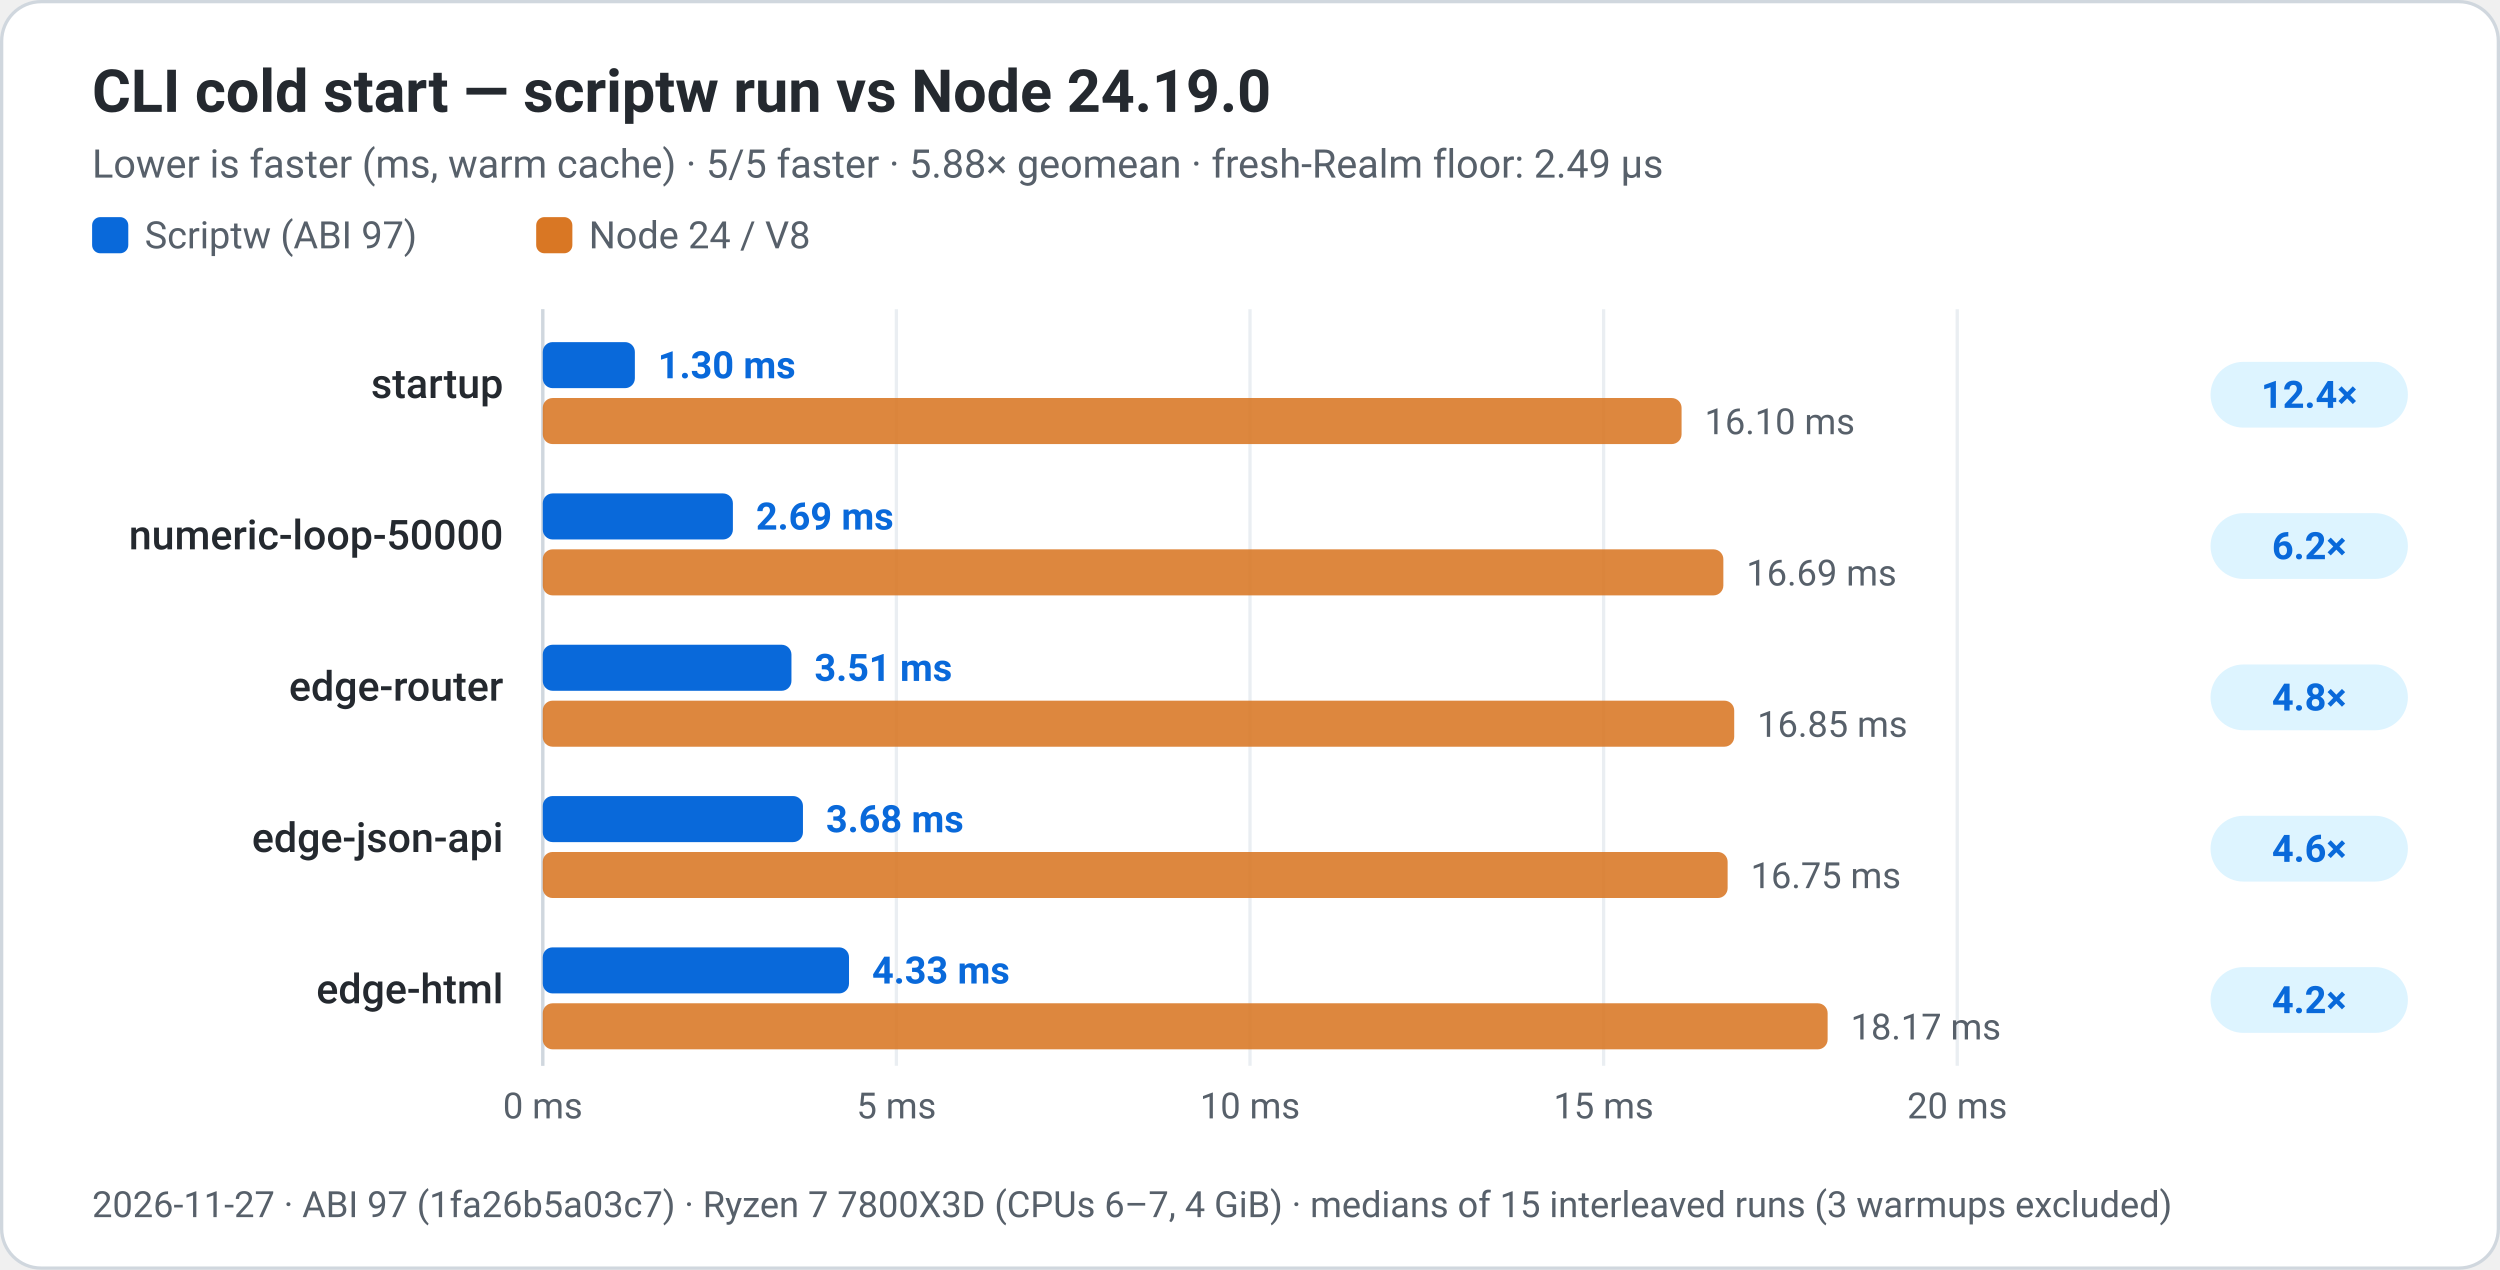
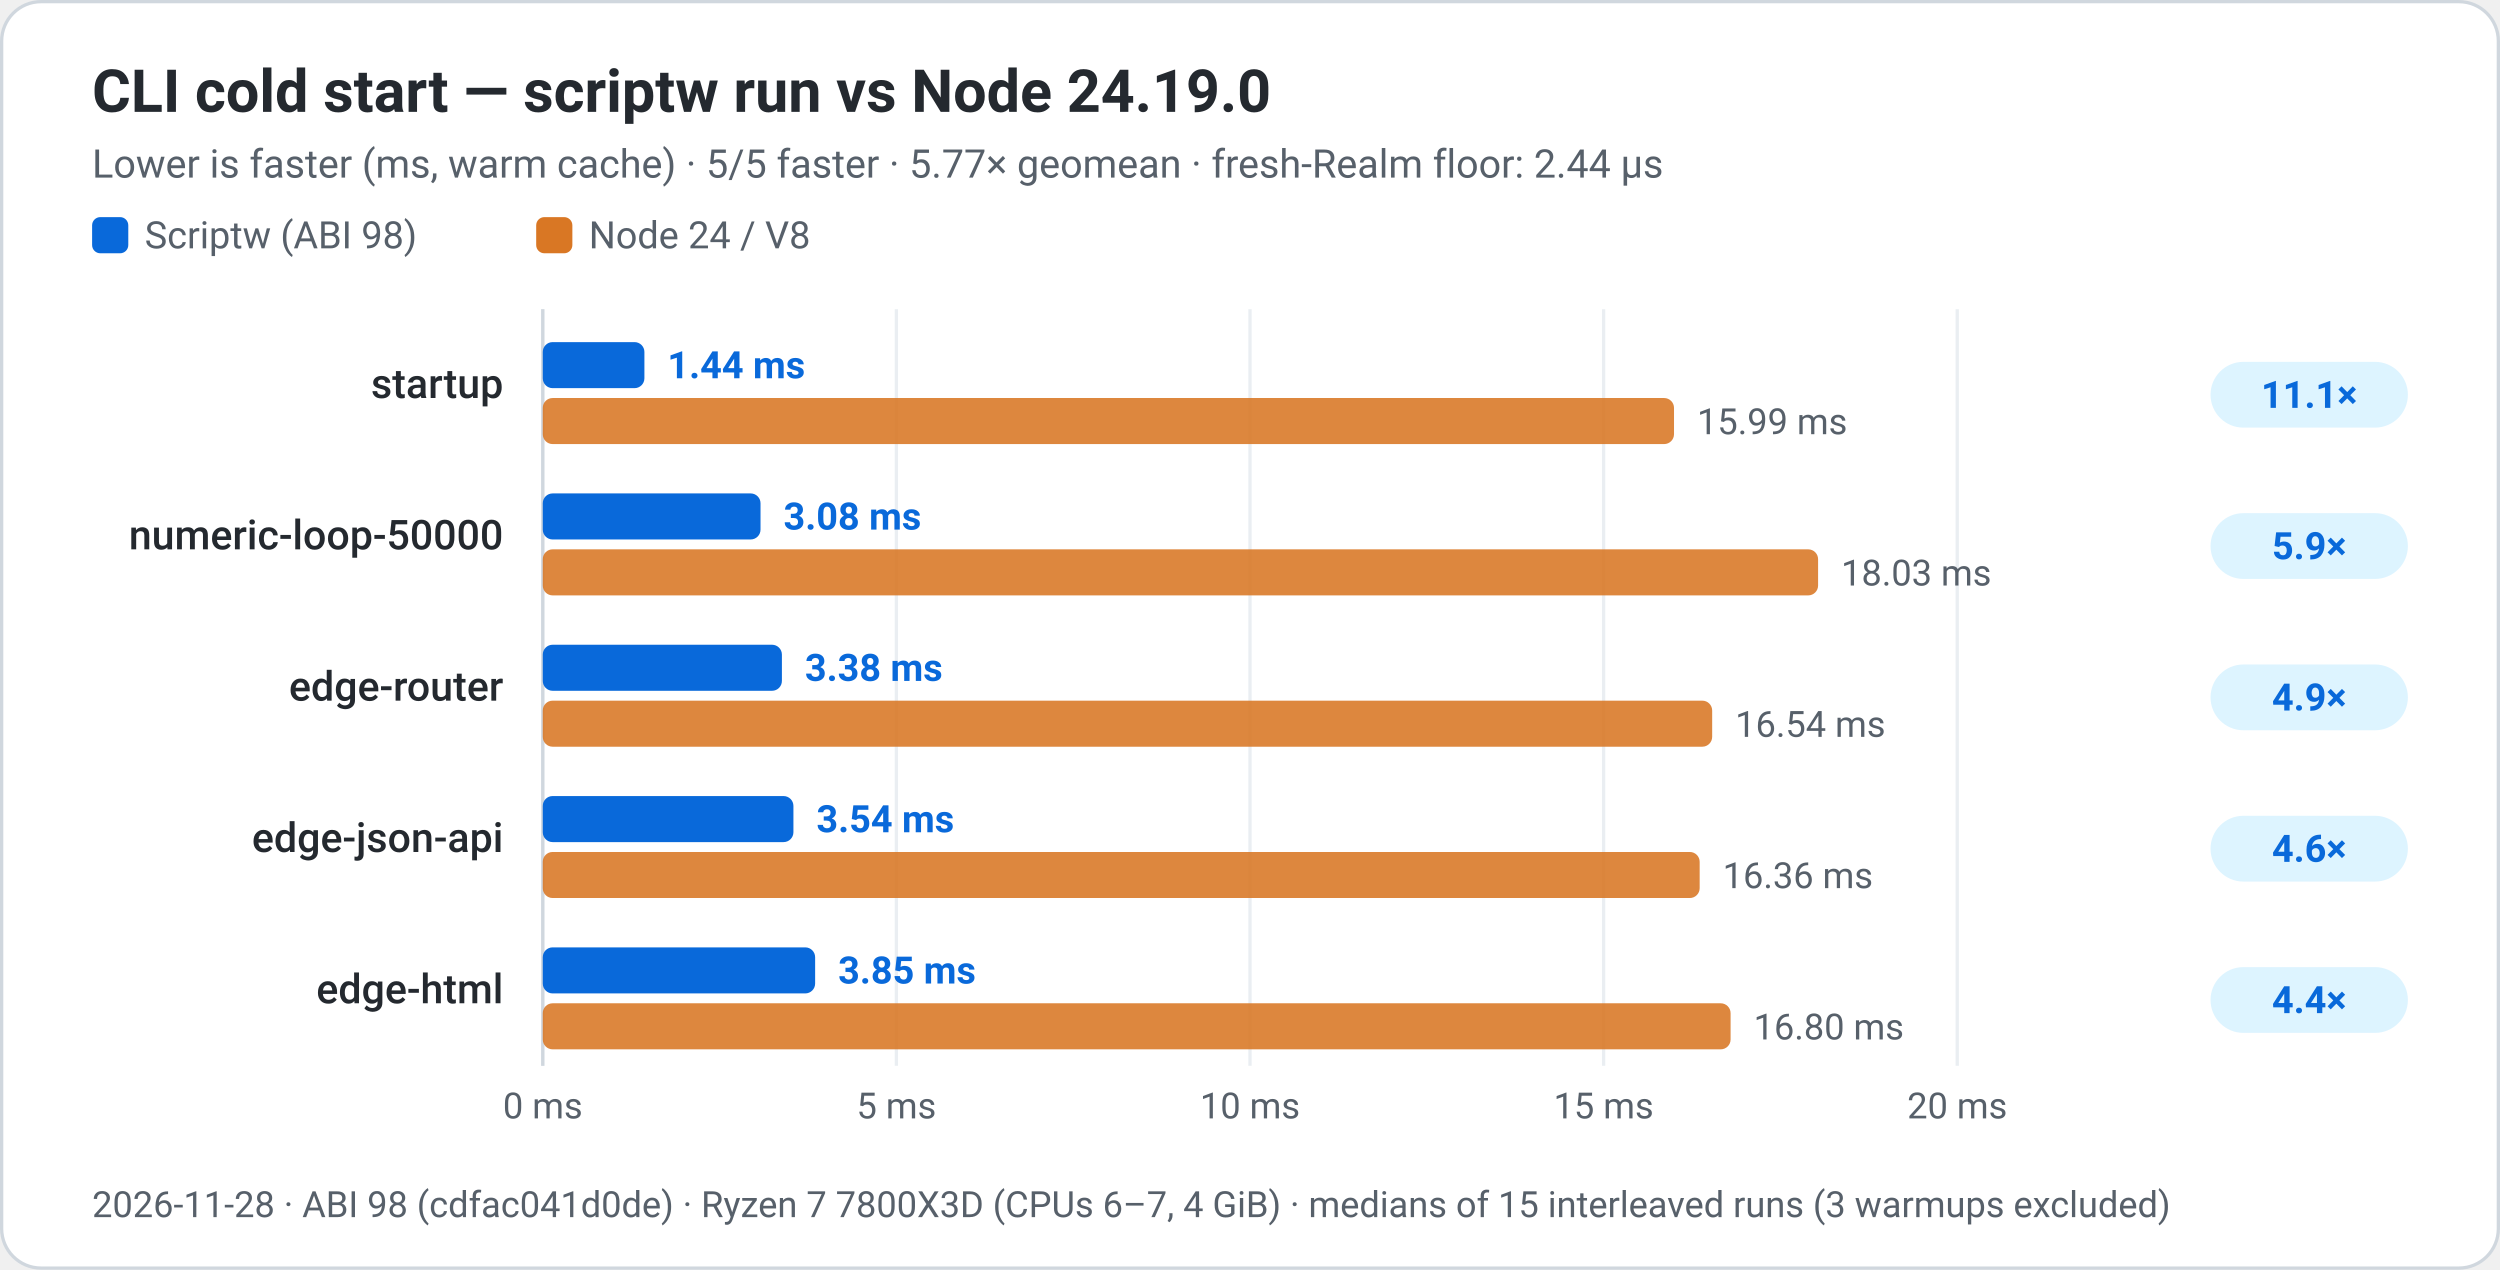
<svg xmlns="http://www.w3.org/2000/svg" width="760" height="386" viewBox="0 0 760 386" role="img" aria-labelledby="title desc">
  <rect x="0.5" y="0.5" width="759" height="385" rx="12" fill="#ffffff" stroke="#d0d7de" stroke-width="1" />
  <g font-family="system-ui, -apple-system, 'Segoe UI', Roboto, Helvetica, Arial, sans-serif" fill="#24292f">
    <text x="28" y="34" font-size="18" font-weight="650" fill="#24292f">CLI cold start — scriptw run vs Node 24.19.0</text>
-     <text x="28" y="54" font-size="12" fill="#57606a">Lower is faster (ms, warm cache) · 5/5 faster · 5.88× geomean · fresh-Realm floor: 2.49 µs</text>
+     <text x="28" y="54" font-size="12" fill="#57606a">Lower is faster (ms, warm cache) · 5/5 faster · 5.77× geomean · fresh-Realm floor: 2.44 µs</text>
    <rect x="28.0" y="66" width="11" height="11" rx="2.5" fill="#0969da" />
-     <text x="44.0" y="75.5" font-size="11.5" fill="#57606a">Scriptw (ABI 97)</text>
+     <text x="44.0" y="75.5" font-size="11.5" fill="#57606a">Scriptw (ABI 98)</text>
    <rect x="163.0" y="66" width="11" height="11" rx="2.5" fill="#d97724" />
    <text x="179.0" y="75.5" font-size="11.5" fill="#57606a">Node 24 / V8</text>
    <line x1="165.0" y1="94" x2="165.0" y2="324" stroke="#eaeef2" stroke-width="1" />
    <text x="165.0" y="340" text-anchor="middle" font-size="11" fill="#57606a">0 ms</text>
    <line x1="272.5" y1="94" x2="272.5" y2="324" stroke="#eaeef2" stroke-width="1" />
    <text x="272.5" y="340" text-anchor="middle" font-size="11" fill="#57606a">5 ms</text>
    <line x1="380.0" y1="94" x2="380.0" y2="324" stroke="#eaeef2" stroke-width="1" />
    <text x="380.0" y="340" text-anchor="middle" font-size="11" fill="#57606a">10 ms</text>
    <line x1="487.5" y1="94" x2="487.5" y2="324" stroke="#eaeef2" stroke-width="1" />
    <text x="487.5" y="340" text-anchor="middle" font-size="11" fill="#57606a">15 ms</text>
    <line x1="595.0" y1="94" x2="595.0" y2="324" stroke="#eaeef2" stroke-width="1" />
    <text x="595.0" y="340" text-anchor="middle" font-size="11" fill="#57606a">20 ms</text>
    <line x1="165" y1="94" x2="165" y2="324" stroke="#d0d7de" stroke-width="1" />
    <text x="153" y="121" text-anchor="end" font-size="12.5" font-weight="500">startup</text>
-     <rect x="165" y="104" width="28.0" height="14" rx="3" fill="#0969da" />
-     <text x="200.0" y="115" font-size="11.5" font-weight="600" fill="#0969da">1.30 ms</text>
-     <rect x="165" y="121" width="346.2" height="14" rx="3" fill="#d97724" opacity="0.88" />
-     <text x="518.2" y="132" font-size="11" fill="#57606a">16.10 ms</text>
+     <rect x="165" y="104" width="30.9" height="14" rx="3" fill="#0969da" />
+     <text x="202.9" y="115" font-size="11.5" font-weight="600" fill="#0969da">1.44 ms</text>
+     <rect x="165" y="121" width="343.9" height="14" rx="3" fill="#d97724" opacity="0.88" />
+     <text x="515.9" y="132" font-size="11" fill="#57606a">15.99 ms</text>
    <rect x="672" y="110" width="60" height="20" rx="10" fill="#ddf4ff" />
-     <text x="702" y="124" text-anchor="middle" font-size="11.5" font-weight="650" fill="#0969da">12.4×</text>
+     <text x="702" y="124" text-anchor="middle" font-size="11.5" font-weight="650" fill="#0969da">11.1×</text>
    <text x="153" y="167" text-anchor="end" font-size="12.5" font-weight="500">numeric-loop-50000</text>
-     <rect x="165" y="150" width="57.8" height="14" rx="3" fill="#0969da" />
-     <text x="229.8" y="161" font-size="11.5" font-weight="600" fill="#0969da">2.69 ms</text>
-     <rect x="165" y="167" width="358.9" height="14" rx="3" fill="#d97724" opacity="0.88" />
-     <text x="530.9" y="178" font-size="11" fill="#57606a">16.69 ms</text>
+     <rect x="165" y="150" width="66.2" height="14" rx="3" fill="#0969da" />
+     <text x="238.2" y="161" font-size="11.5" font-weight="600" fill="#0969da">3.08 ms</text>
+     <rect x="165" y="167" width="387.7" height="14" rx="3" fill="#d97724" opacity="0.88" />
+     <text x="559.7" y="178" font-size="11" fill="#57606a">18.03 ms</text>
    <rect x="672" y="156" width="60" height="20" rx="10" fill="#ddf4ff" />
-     <text x="702" y="170" text-anchor="middle" font-size="11.5" font-weight="650" fill="#0969da">6.2×</text>
+     <text x="702" y="170" text-anchor="middle" font-size="11.5" font-weight="650" fill="#0969da">5.9×</text>
    <text x="153" y="213" text-anchor="end" font-size="12.5" font-weight="500">edge-router</text>
-     <rect x="165" y="196" width="75.6" height="14" rx="3" fill="#0969da" />
-     <text x="247.6" y="207" font-size="11.5" font-weight="600" fill="#0969da">3.51 ms</text>
-     <rect x="165" y="213" width="362.2" height="14" rx="3" fill="#d97724" opacity="0.88" />
-     <text x="534.2" y="224" font-size="11" fill="#57606a">16.85 ms</text>
+     <rect x="165" y="196" width="72.7" height="14" rx="3" fill="#0969da" />
+     <text x="244.7" y="207" font-size="11.5" font-weight="600" fill="#0969da">3.38 ms</text>
+     <rect x="165" y="213" width="355.5" height="14" rx="3" fill="#d97724" opacity="0.88" />
+     <text x="527.5" y="224" font-size="11" fill="#57606a">16.54 ms</text>
    <rect x="672" y="202" width="60" height="20" rx="10" fill="#ddf4ff" />
-     <text x="702" y="216" text-anchor="middle" font-size="11.5" font-weight="650" fill="#0969da">4.8×</text>
+     <text x="702" y="216" text-anchor="middle" font-size="11.5" font-weight="650" fill="#0969da">4.9×</text>
    <text x="153" y="259" text-anchor="end" font-size="12.5" font-weight="500">edge-json-api</text>
-     <rect x="165" y="242" width="79.1" height="14" rx="3" fill="#0969da" />
-     <text x="251.1" y="253" font-size="11.5" font-weight="600" fill="#0969da">3.68 ms</text>
-     <rect x="165" y="259" width="360.2" height="14" rx="3" fill="#d97724" opacity="0.88" />
-     <text x="532.2" y="270" font-size="11" fill="#57606a">16.75 ms</text>
+     <rect x="165" y="242" width="76.2" height="14" rx="3" fill="#0969da" />
+     <text x="248.2" y="253" font-size="11.5" font-weight="600" fill="#0969da">3.54 ms</text>
+     <rect x="165" y="259" width="351.7" height="14" rx="3" fill="#d97724" opacity="0.88" />
+     <text x="523.7" y="270" font-size="11" fill="#57606a">16.36 ms</text>
    <rect x="672" y="248" width="60" height="20" rx="10" fill="#ddf4ff" />
    <text x="702" y="262" text-anchor="middle" font-size="11.5" font-weight="650" fill="#0969da">4.6×</text>
    <text x="153" y="305" text-anchor="end" font-size="12.5" font-weight="500">edge-html</text>
-     <rect x="165" y="288" width="93.1" height="14" rx="3" fill="#0969da" />
-     <text x="265.1" y="299" font-size="11.5" font-weight="600" fill="#0969da">4.33 ms</text>
-     <rect x="165" y="305" width="390.6" height="14" rx="3" fill="#d97724" opacity="0.88" />
-     <text x="562.6" y="316" font-size="11" fill="#57606a">18.17 ms</text>
+     <rect x="165" y="288" width="82.8" height="14" rx="3" fill="#0969da" />
+     <text x="254.8" y="299" font-size="11.5" font-weight="600" fill="#0969da">3.85 ms</text>
+     <rect x="165" y="305" width="361.1" height="14" rx="3" fill="#d97724" opacity="0.88" />
+     <text x="533.1" y="316" font-size="11" fill="#57606a">16.80 ms</text>
    <rect x="672" y="294" width="60" height="20" rx="10" fill="#ddf4ff" />
-     <text x="702" y="308" text-anchor="middle" font-size="11.5" font-weight="650" fill="#0969da">4.2×</text>
-     <text x="28" y="370" font-size="11" fill="#57606a">2026-11-27 · ABI 97 (1fa26b5a03c7) · Ryzen 7 7800X3D (CPUs 6–7, 4 GiB) · medians of 15 interleaved runs (3 warmups excluded)</text>
+     <text x="702" y="308" text-anchor="middle" font-size="11.5" font-weight="650" fill="#0969da">4.4×</text>
+     <text x="28" y="370" font-size="11" fill="#57606a">2026-11-28 · ABI 98 (cdfac041d0de) · Ryzen 7 7800X3D (CPUs 6–7, 4 GiB) · medians of 15 interleaved runs (3 warmups excluded)</text>
  </g>
</svg>
